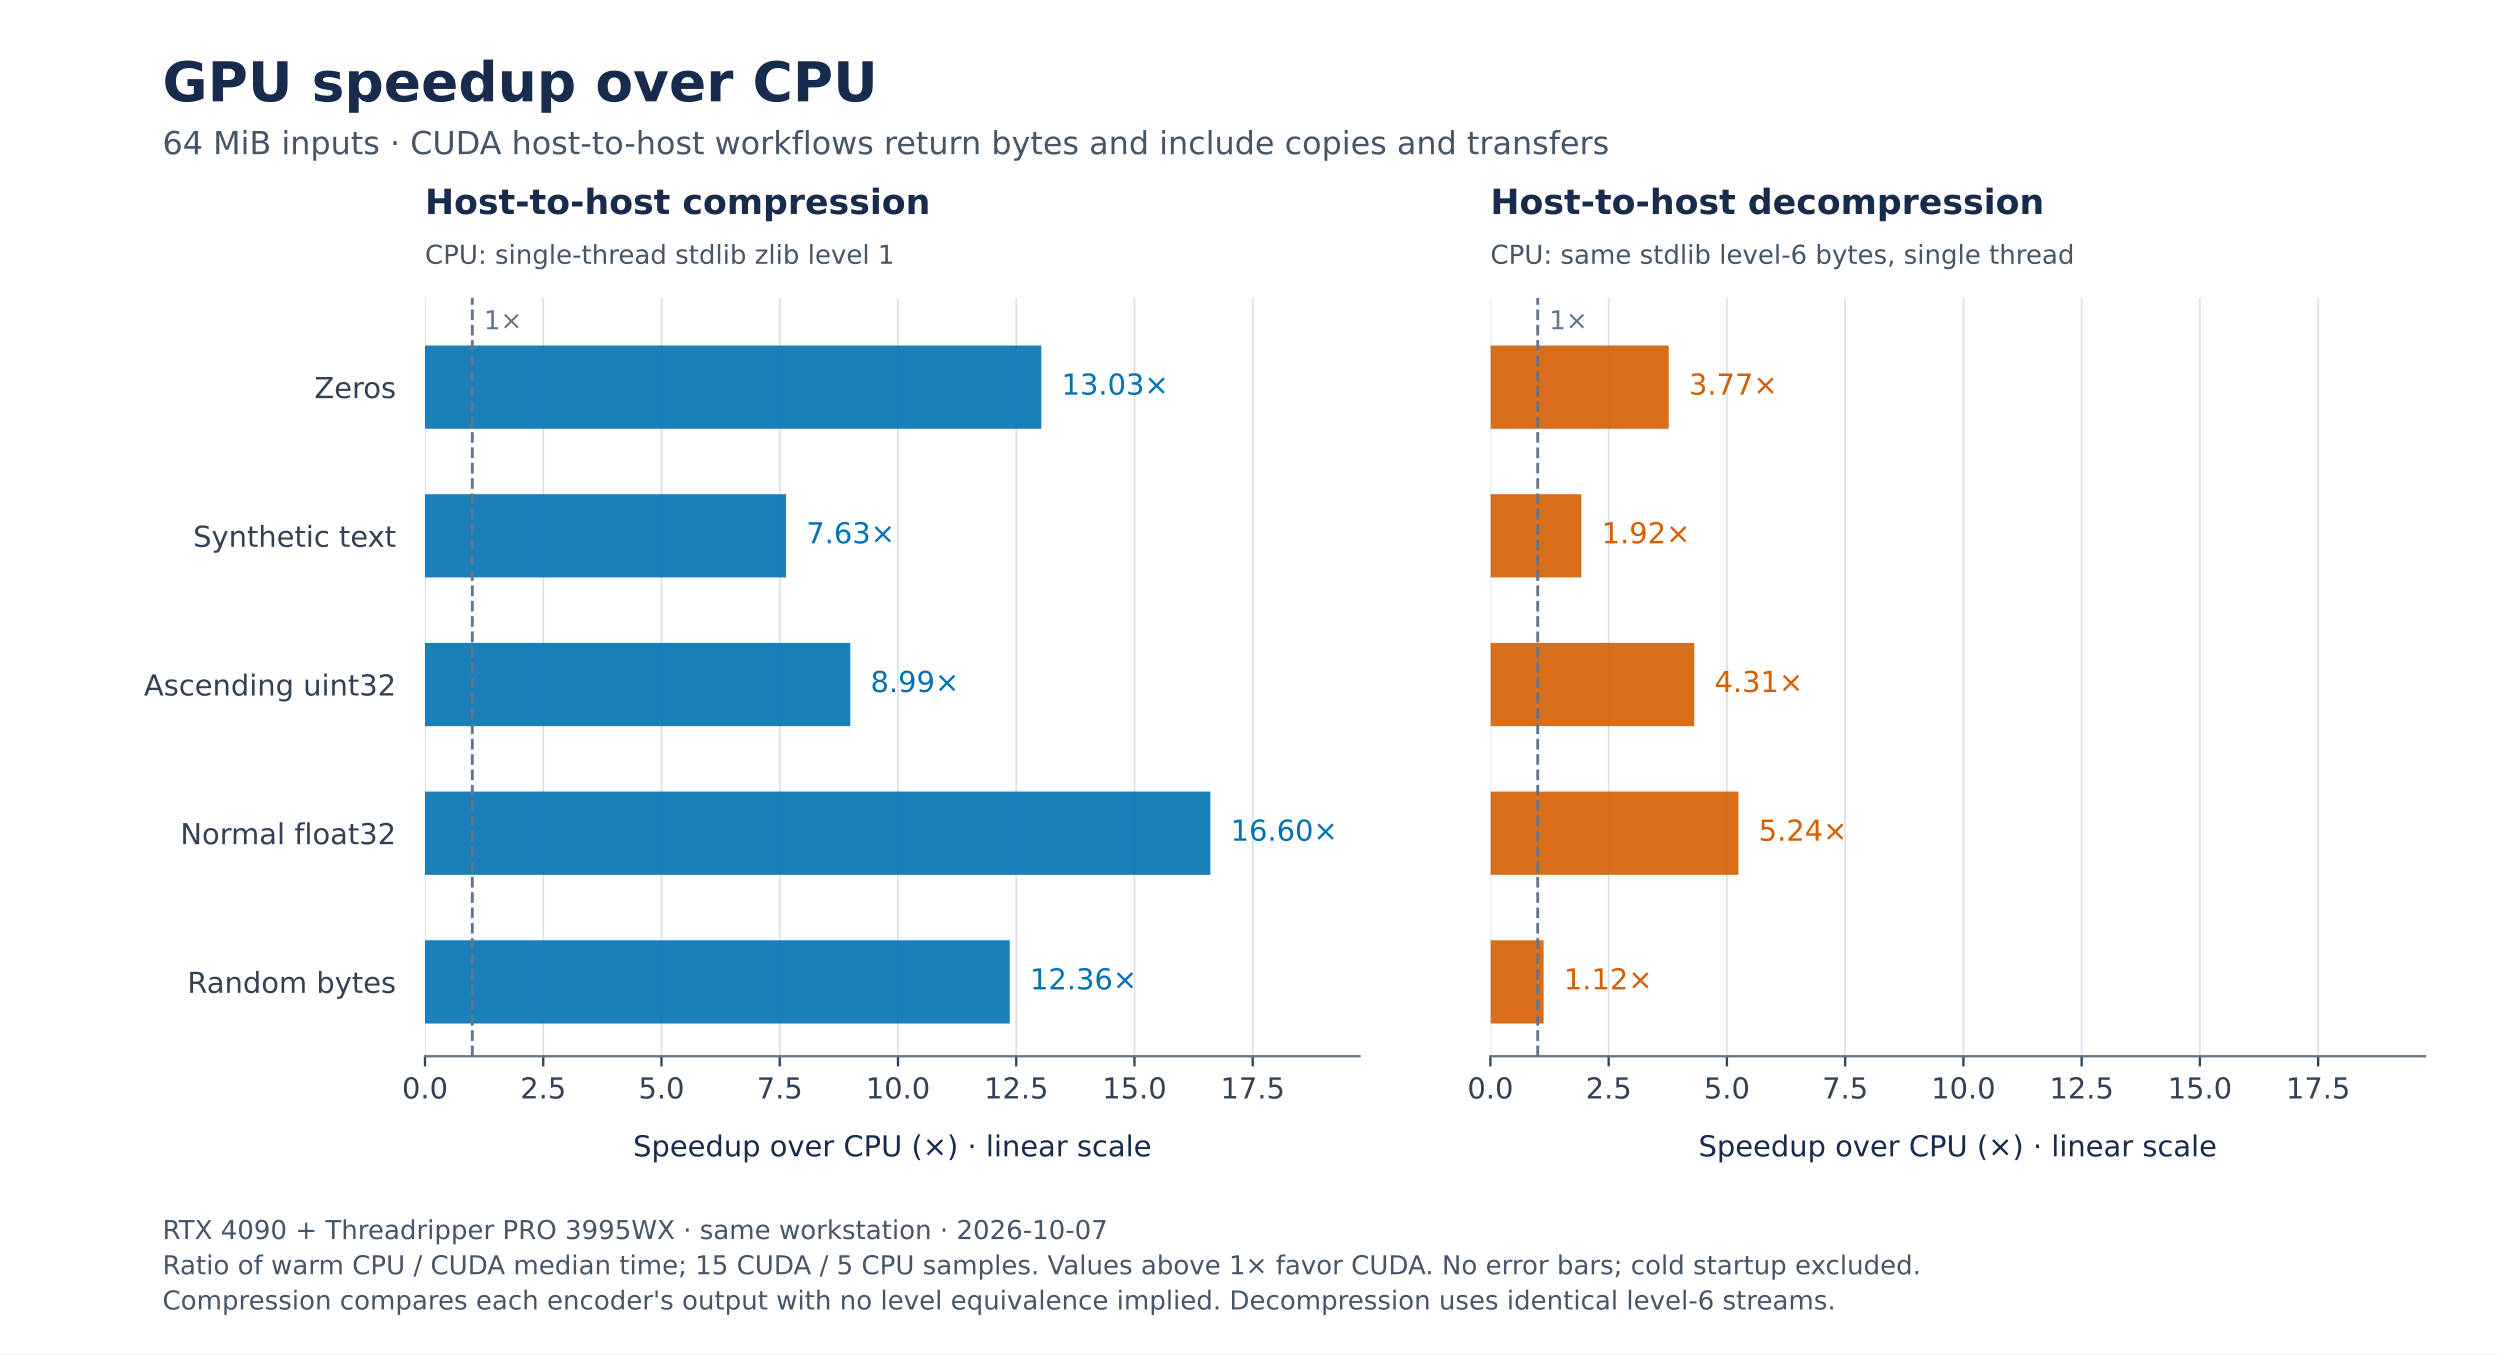
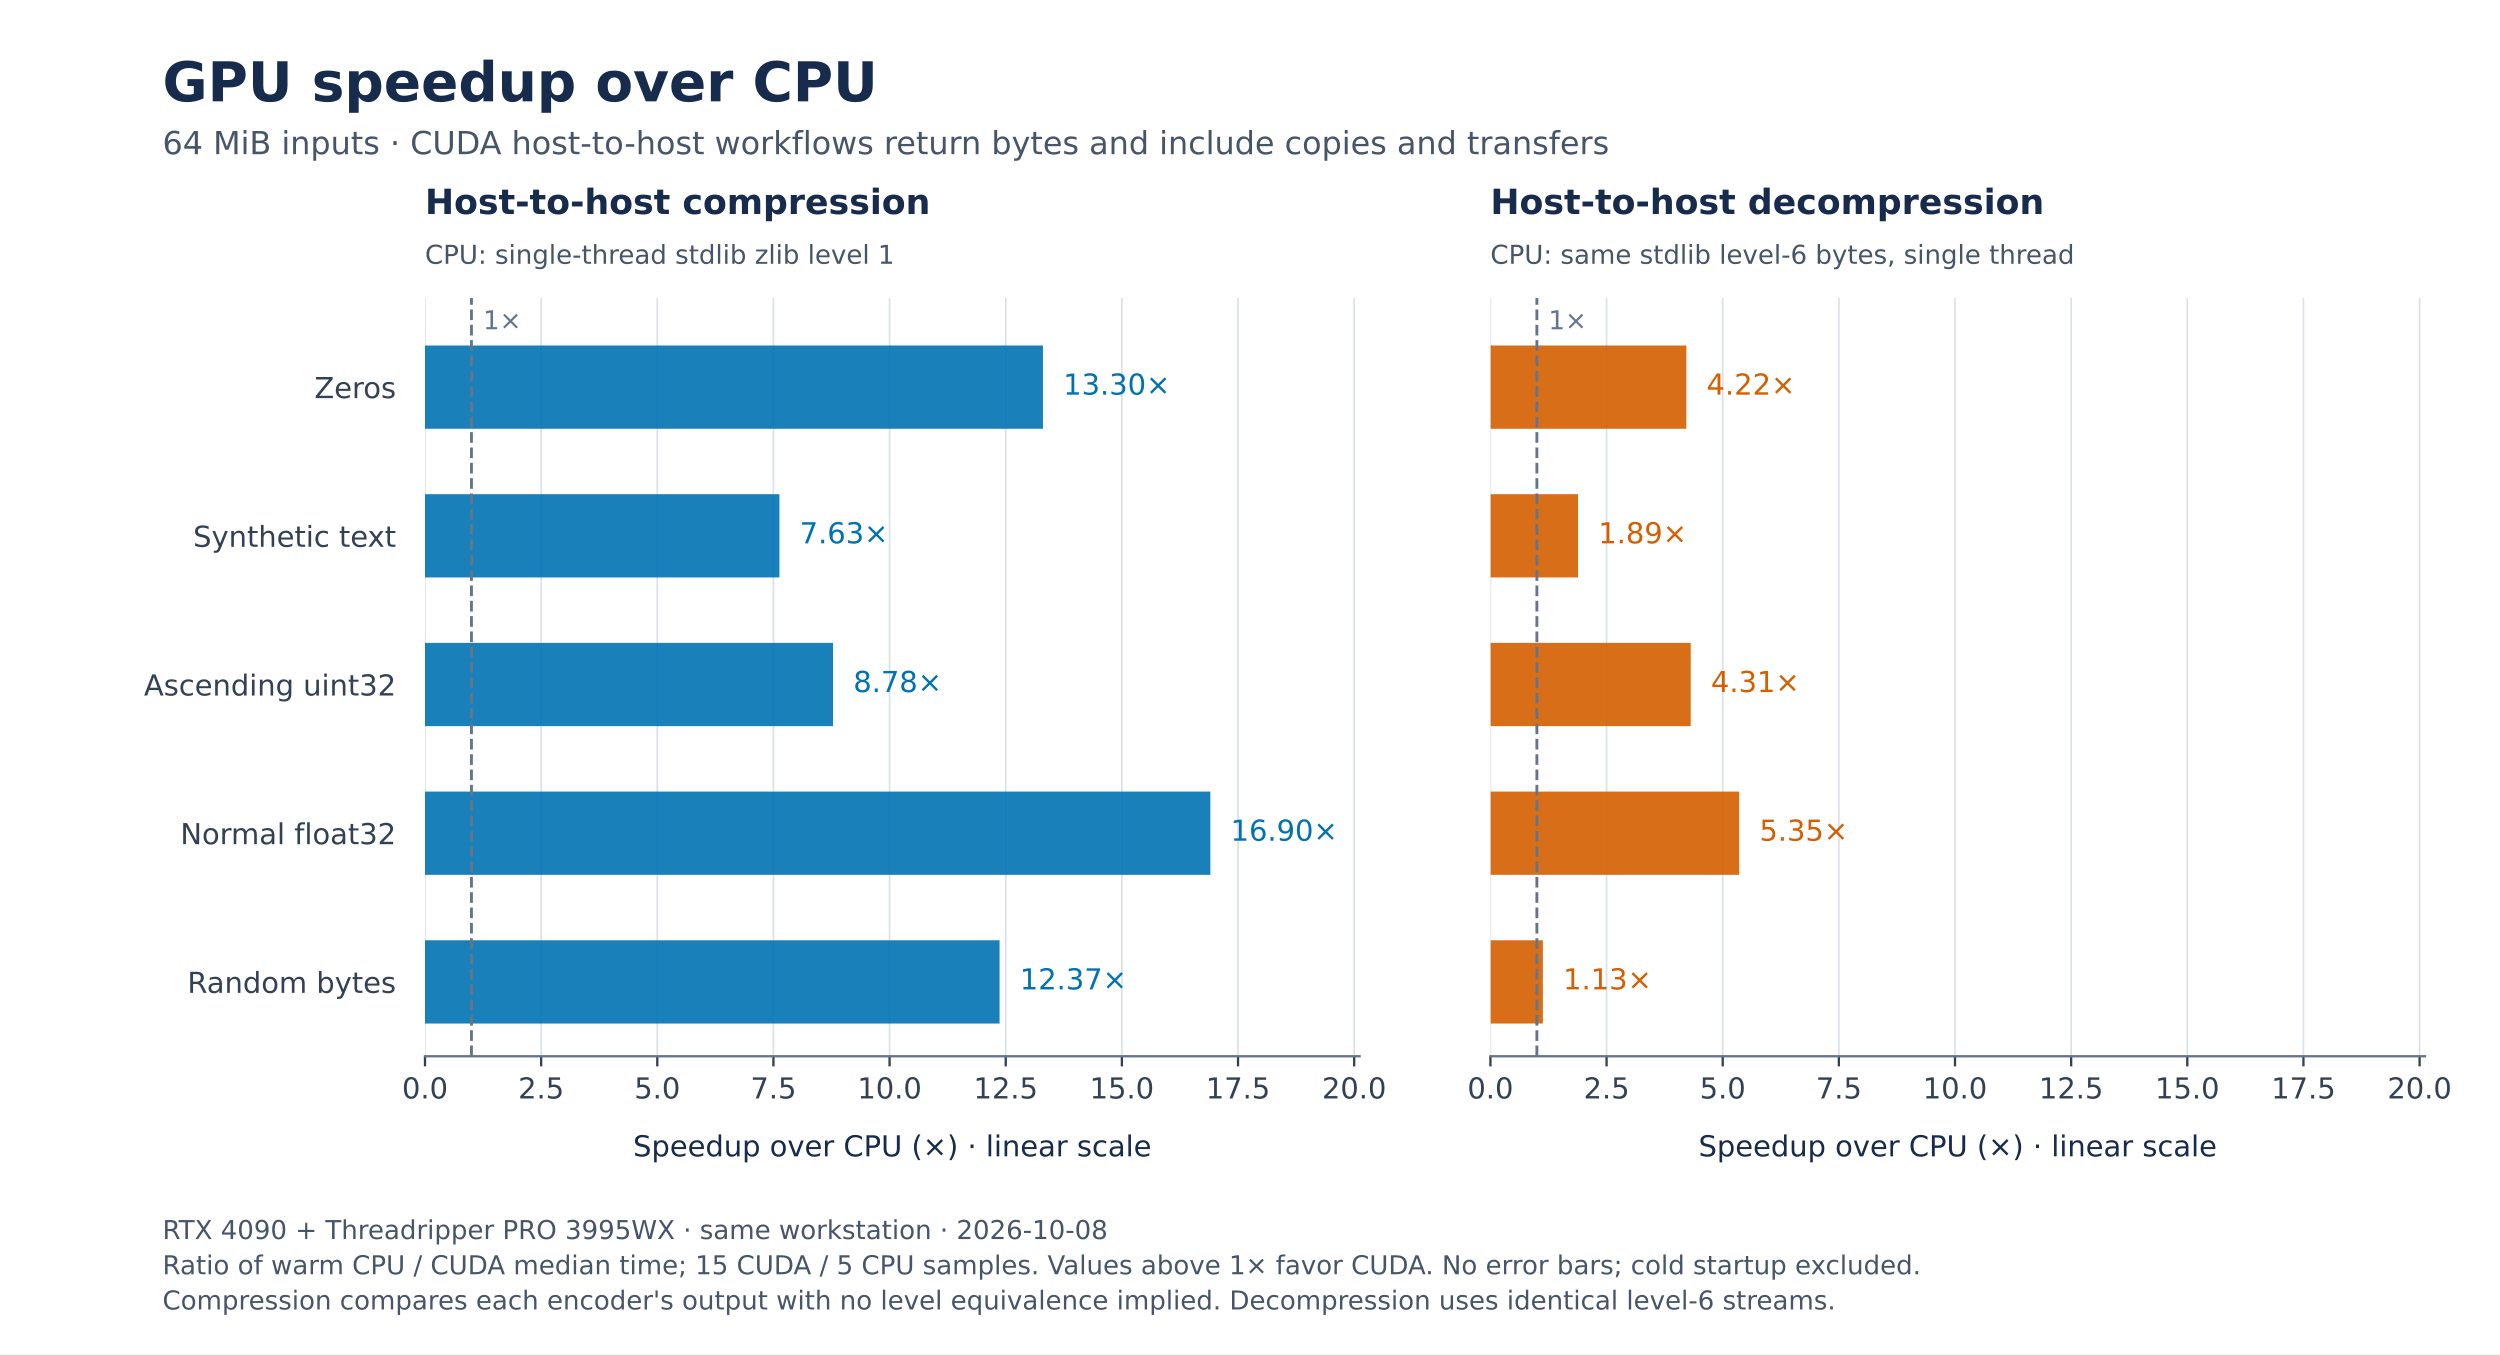
<svg xmlns="http://www.w3.org/2000/svg" xmlns:xlink="http://www.w3.org/1999/xlink" width="864pt" height="468pt" viewBox="0 0 864 468" version="1.1">
  <defs>
    <style type="text/css">*{stroke-linejoin: round; stroke-linecap: butt}</style>
  </defs>
  <g id="figure_1">
    <g id="patch_1">
      <path d="M 0 468 L 864 468 L 864 0 L 0 0 z " style="fill: #ffffff" />
    </g>
    <g id="axes_1">
      <g id="patch_2">
        <path d="M 146.88 365.04 L 469.871 365.04 L 469.871 102.96 L 146.88 102.96 z " style="fill: #ffffff" />
      </g>
      <g id="matplotlib.axis_1">
        <g id="xtick_1">
          <g id="line2d_1">
            <path d="M 146.88 365.04 L 146.88 102.96 " clip-path="url(#p2e2765085f)" style="fill: none; stroke: #cbd5e1; stroke-opacity: 0.7; stroke-width: 0.6; stroke-linecap: square" />
          </g>
          <g id="line2d_2">
            <defs>
              <path id="mdb11cd550d" d="M 0 0 L 0 3.5 " style="stroke: #334155; stroke-width: 0.8" />
            </defs>
            <g>
              <use xlink:href="#mdb11cd550d" x="146.88" y="365.04" style="fill: #334155; stroke: #334155; stroke-width: 0.8" />
            </g>
          </g>
          <g id="text_1">
            <text style="font-size: 10px; font-family: 'DejaVu Sans'; text-anchor: middle; fill: #334155" x="146.88" y="379.638" transform="rotate(-0 146.88 379.6377)">0.0</text>
          </g>
        </g>
        <g id="xtick_2">
          <g id="line2d_3">
-             <path d="M 187.745 365.04 L 187.745 102.96 " clip-path="url(#p2e2765085f)" style="fill: none; stroke: #cbd5e1; stroke-opacity: 0.7; stroke-width: 0.6; stroke-linecap: square" />
+             <path d="M 187.02 365.04 L 187.02 102.96 " clip-path="url(#p2e2765085f)" style="fill: none; stroke: #cbd5e1; stroke-opacity: 0.7; stroke-width: 0.6; stroke-linecap: square" />
          </g>
          <g id="line2d_4">
            <g>
-               <use xlink:href="#mdb11cd550d" x="187.745" y="365.04" style="fill: #334155; stroke: #334155; stroke-width: 0.8" />
+               <use xlink:href="#mdb11cd550d" x="187.02" y="365.04" style="fill: #334155; stroke: #334155; stroke-width: 0.8" />
            </g>
          </g>
          <g id="text_2">
-             <text style="font-size: 10px; font-family: 'DejaVu Sans'; text-anchor: middle; fill: #334155" x="187.745" y="379.638" transform="rotate(-0 187.7455 379.6377)">2.5</text>
+             <text style="font-size: 10px; font-family: 'DejaVu Sans'; text-anchor: middle; fill: #334155" x="187.02" y="379.638" transform="rotate(-0 187.02 379.6377)">2.5</text>
          </g>
        </g>
        <g id="xtick_3">
          <g id="line2d_5">
-             <path d="M 228.611 365.04 L 228.611 102.96 " clip-path="url(#p2e2765085f)" style="fill: none; stroke: #cbd5e1; stroke-opacity: 0.7; stroke-width: 0.6; stroke-linecap: square" />
+             <path d="M 227.16 365.04 L 227.16 102.96 " clip-path="url(#p2e2765085f)" style="fill: none; stroke: #cbd5e1; stroke-opacity: 0.7; stroke-width: 0.6; stroke-linecap: square" />
          </g>
          <g id="line2d_6">
            <g>
-               <use xlink:href="#mdb11cd550d" x="228.611" y="365.04" style="fill: #334155; stroke: #334155; stroke-width: 0.8" />
+               <use xlink:href="#mdb11cd550d" x="227.16" y="365.04" style="fill: #334155; stroke: #334155; stroke-width: 0.8" />
            </g>
          </g>
          <g id="text_3">
-             <text style="font-size: 10px; font-family: 'DejaVu Sans'; text-anchor: middle; fill: #334155" x="228.611" y="379.638" transform="rotate(-0 228.6109 379.6377)">5.0</text>
+             <text style="font-size: 10px; font-family: 'DejaVu Sans'; text-anchor: middle; fill: #334155" x="227.16" y="379.638" transform="rotate(-0 227.16 379.6377)">5.0</text>
          </g>
        </g>
        <g id="xtick_4">
          <g id="line2d_7">
-             <path d="M 269.476 365.04 L 269.476 102.96 " clip-path="url(#p2e2765085f)" style="fill: none; stroke: #cbd5e1; stroke-opacity: 0.7; stroke-width: 0.6; stroke-linecap: square" />
+             <path d="M 267.3 365.04 L 267.3 102.96 " clip-path="url(#p2e2765085f)" style="fill: none; stroke: #cbd5e1; stroke-opacity: 0.7; stroke-width: 0.6; stroke-linecap: square" />
          </g>
          <g id="line2d_8">
            <g>
-               <use xlink:href="#mdb11cd550d" x="269.476" y="365.04" style="fill: #334155; stroke: #334155; stroke-width: 0.8" />
+               <use xlink:href="#mdb11cd550d" x="267.3" y="365.04" style="fill: #334155; stroke: #334155; stroke-width: 0.8" />
            </g>
          </g>
          <g id="text_4">
-             <text style="font-size: 10px; font-family: 'DejaVu Sans'; text-anchor: middle; fill: #334155" x="269.476" y="379.638" transform="rotate(-0 269.4764 379.6377)">7.5</text>
+             <text style="font-size: 10px; font-family: 'DejaVu Sans'; text-anchor: middle; fill: #334155" x="267.3" y="379.638" transform="rotate(-0 267.3001 379.6377)">7.5</text>
          </g>
        </g>
        <g id="xtick_5">
          <g id="line2d_9">
-             <path d="M 310.342 365.04 L 310.342 102.96 " clip-path="url(#p2e2765085f)" style="fill: none; stroke: #cbd5e1; stroke-opacity: 0.7; stroke-width: 0.6; stroke-linecap: square" />
+             <path d="M 307.44 365.04 L 307.44 102.96 " clip-path="url(#p2e2765085f)" style="fill: none; stroke: #cbd5e1; stroke-opacity: 0.7; stroke-width: 0.6; stroke-linecap: square" />
          </g>
          <g id="line2d_10">
            <g>
-               <use xlink:href="#mdb11cd550d" x="310.342" y="365.04" style="fill: #334155; stroke: #334155; stroke-width: 0.8" />
+               <use xlink:href="#mdb11cd550d" x="307.44" y="365.04" style="fill: #334155; stroke: #334155; stroke-width: 0.8" />
            </g>
          </g>
          <g id="text_5">
-             <text style="font-size: 10px; font-family: 'DejaVu Sans'; text-anchor: middle; fill: #334155" x="310.342" y="379.638" transform="rotate(-0 310.3419 379.6377)">10.0</text>
+             <text style="font-size: 10px; font-family: 'DejaVu Sans'; text-anchor: middle; fill: #334155" x="307.44" y="379.638" transform="rotate(-0 307.4401 379.6377)">10.0</text>
          </g>
        </g>
        <g id="xtick_6">
          <g id="line2d_11">
-             <path d="M 351.207 365.04 L 351.207 102.96 " clip-path="url(#p2e2765085f)" style="fill: none; stroke: #cbd5e1; stroke-opacity: 0.7; stroke-width: 0.6; stroke-linecap: square" />
+             <path d="M 347.58 365.04 L 347.58 102.96 " clip-path="url(#p2e2765085f)" style="fill: none; stroke: #cbd5e1; stroke-opacity: 0.7; stroke-width: 0.6; stroke-linecap: square" />
          </g>
          <g id="line2d_12">
            <g>
-               <use xlink:href="#mdb11cd550d" x="351.207" y="365.04" style="fill: #334155; stroke: #334155; stroke-width: 0.8" />
+               <use xlink:href="#mdb11cd550d" x="347.58" y="365.04" style="fill: #334155; stroke: #334155; stroke-width: 0.8" />
            </g>
          </g>
          <g id="text_6">
-             <text style="font-size: 10px; font-family: 'DejaVu Sans'; text-anchor: middle; fill: #334155" x="351.207" y="379.638" transform="rotate(-0 351.2073 379.6377)">12.5</text>
+             <text style="font-size: 10px; font-family: 'DejaVu Sans'; text-anchor: middle; fill: #334155" x="347.58" y="379.638" transform="rotate(-0 347.5801 379.6377)">12.5</text>
          </g>
        </g>
        <g id="xtick_7">
          <g id="line2d_13">
-             <path d="M 392.073 365.04 L 392.073 102.96 " clip-path="url(#p2e2765085f)" style="fill: none; stroke: #cbd5e1; stroke-opacity: 0.7; stroke-width: 0.6; stroke-linecap: square" />
+             <path d="M 387.72 365.04 L 387.72 102.96 " clip-path="url(#p2e2765085f)" style="fill: none; stroke: #cbd5e1; stroke-opacity: 0.7; stroke-width: 0.6; stroke-linecap: square" />
          </g>
          <g id="line2d_14">
            <g>
-               <use xlink:href="#mdb11cd550d" x="392.073" y="365.04" style="fill: #334155; stroke: #334155; stroke-width: 0.8" />
+               <use xlink:href="#mdb11cd550d" x="387.72" y="365.04" style="fill: #334155; stroke: #334155; stroke-width: 0.8" />
            </g>
          </g>
          <g id="text_7">
-             <text style="font-size: 10px; font-family: 'DejaVu Sans'; text-anchor: middle; fill: #334155" x="392.073" y="379.638" transform="rotate(-0 392.0728 379.6377)">15.0</text>
+             <text style="font-size: 10px; font-family: 'DejaVu Sans'; text-anchor: middle; fill: #334155" x="387.72" y="379.638" transform="rotate(-0 387.7201 379.6377)">15.0</text>
          </g>
        </g>
        <g id="xtick_8">
          <g id="line2d_15">
-             <path d="M 432.938 365.04 L 432.938 102.96 " clip-path="url(#p2e2765085f)" style="fill: none; stroke: #cbd5e1; stroke-opacity: 0.7; stroke-width: 0.6; stroke-linecap: square" />
+             <path d="M 427.86 365.04 L 427.86 102.96 " clip-path="url(#p2e2765085f)" style="fill: none; stroke: #cbd5e1; stroke-opacity: 0.7; stroke-width: 0.6; stroke-linecap: square" />
          </g>
          <g id="line2d_16">
            <g>
-               <use xlink:href="#mdb11cd550d" x="432.938" y="365.04" style="fill: #334155; stroke: #334155; stroke-width: 0.8" />
+               <use xlink:href="#mdb11cd550d" x="427.86" y="365.04" style="fill: #334155; stroke: #334155; stroke-width: 0.8" />
            </g>
          </g>
          <g id="text_8">
-             <text style="font-size: 10px; font-family: 'DejaVu Sans'; text-anchor: middle; fill: #334155" x="432.938" y="379.638" transform="rotate(-0 432.9382 379.6377)">17.5</text>
-           </g>
-         </g>
-         <g id="text_9">
+             <text style="font-size: 10px; font-family: 'DejaVu Sans'; text-anchor: middle; fill: #334155" x="427.86" y="379.638" transform="rotate(-0 427.8601 379.6377)">17.5</text>
+           </g>
+         </g>
+         <g id="xtick_9">
+           <g id="line2d_17">
+             <path d="M 468 365.04 L 468 102.96 " clip-path="url(#p2e2765085f)" style="fill: none; stroke: #cbd5e1; stroke-opacity: 0.7; stroke-width: 0.6; stroke-linecap: square" />
+           </g>
+           <g id="line2d_18">
+             <g>
+               <use xlink:href="#mdb11cd550d" x="468" y="365.04" style="fill: #334155; stroke: #334155; stroke-width: 0.8" />
+             </g>
+           </g>
+           <g id="text_9">
+             <text style="font-size: 10px; font-family: 'DejaVu Sans'; text-anchor: middle; fill: #334155" x="468" y="379.638" transform="rotate(-0 468.0001 379.6377)">20.0</text>
+           </g>
+         </g>
+         <g id="text_10">
          <text style="font-size: 10px; font-family: 'DejaVu Sans'; text-anchor: middle; fill: #172b4d" x="308.375" y="399.638" transform="rotate(-0 308.3753 399.6384)">Speedup over CPU (×) · linear scale</text>
        </g>
      </g>
      <g id="matplotlib.axis_2">
        <g id="ytick_1">
-           <g id="line2d_17" />
-           <g id="text_10">
+           <g id="line2d_19" />
+           <g id="text_11">
            <text style="font-size: 10px; font-family: 'DejaVu Sans'; text-anchor: end; fill: #334155" x="136.88" y="137.592" transform="rotate(-0 136.88 137.5918)">Zeros</text>
          </g>
        </g>
        <g id="ytick_2">
-           <g id="line2d_18" />
-           <g id="text_11">
+           <g id="line2d_20" />
+           <g id="text_12">
            <text style="font-size: 10px; font-family: 'DejaVu Sans'; text-anchor: end; fill: #334155" x="136.88" y="188.98" transform="rotate(-0 136.88 188.9804)">Synthetic text</text>
          </g>
        </g>
        <g id="ytick_3">
-           <g id="line2d_19" />
-           <g id="text_12">
+           <g id="line2d_21" />
+           <g id="text_13">
            <text style="font-size: 10px; font-family: 'DejaVu Sans'; text-anchor: end; fill: #334155" x="136.88" y="240.369" transform="rotate(-0 136.88 240.3686)">Ascending uint32</text>
          </g>
        </g>
        <g id="ytick_4">
-           <g id="line2d_20" />
-           <g id="text_13">
+           <g id="line2d_22" />
+           <g id="text_14">
            <text style="font-size: 10px; font-family: 'DejaVu Sans'; text-anchor: end; fill: #334155" x="136.88" y="291.757" transform="rotate(-0 136.88 291.7569)">Normal float32</text>
          </g>
        </g>
        <g id="ytick_5">
-           <g id="line2d_21" />
-           <g id="text_14">
+           <g id="line2d_23" />
+           <g id="text_15">
            <text style="font-size: 10px; font-family: 'DejaVu Sans'; text-anchor: end; fill: #334155" x="136.88" y="343.145" transform="rotate(-0 136.88 343.1451)">Random bytes</text>
          </g>
        </g>
      </g>
      <g id="patch_3">
        <path d="M 146.88 365.04 L 469.871 365.04 " style="fill: none; stroke: #64748b; stroke-width: 0.8; stroke-linejoin: miter; stroke-linecap: square" />
      </g>
-       <g id="text_15">
+       <g id="text_16">
        <text style="font-size: 9px; font-family: 'DejaVu Sans'; text-anchor: start; fill: #475569" x="146.88" y="91.166" transform="rotate(-0 146.88 91.1664)">CPU: single-thread stdlib zlib level 1</text>
      </g>
      <g id="patch_4">
-         <path d="M 146.88 119.404 L 359.878 119.404 L 359.878 148.182 L 146.88 148.182 z " clip-path="url(#p2e2765085f)" style="fill: #0072b2; opacity: 0.9" />
+         <path d="M 146.88 119.404 L 360.444 119.404 L 360.444 148.182 L 146.88 148.182 z " clip-path="url(#p2e2765085f)" style="fill: #0072b2; opacity: 0.9" />
      </g>
      <g id="patch_5">
-         <path d="M 146.88 170.792 L 271.64 170.792 L 271.64 199.57 L 146.88 199.57 z " clip-path="url(#p2e2765085f)" style="fill: #0072b2; opacity: 0.9" />
+         <path d="M 146.88 170.792 L 269.368 170.792 L 269.368 199.57 L 146.88 199.57 z " clip-path="url(#p2e2765085f)" style="fill: #0072b2; opacity: 0.9" />
      </g>
      <g id="patch_6">
-         <path d="M 146.88 222.181 L 293.86 222.181 L 293.86 250.958 L 146.88 250.958 z " clip-path="url(#p2e2765085f)" style="fill: #0072b2; opacity: 0.9" />
+         <path d="M 146.88 222.181 L 287.904 222.181 L 287.904 250.958 L 146.88 250.958 z " clip-path="url(#p2e2765085f)" style="fill: #0072b2; opacity: 0.9" />
      </g>
      <g id="patch_7">
        <path d="M 146.88 273.569 L 418.301 273.569 L 418.301 302.346 L 146.88 302.346 z " clip-path="url(#p2e2765085f)" style="fill: #0072b2; opacity: 0.9" />
      </g>
      <g id="patch_8">
-         <path d="M 146.88 324.957 L 348.969 324.957 L 348.969 353.735 L 146.88 353.735 z " clip-path="url(#p2e2765085f)" style="fill: #0072b2; opacity: 0.9" />
-       </g>
-       <g id="text_16">
-         <text style="font-size: 9px; font-family: 'DejaVu Sans'; text-anchor: start; fill: #64748b" x="167.226" y="113.798" transform="rotate(-0 167.2262 113.7979)">1×</text>
+         <path d="M 146.88 324.957 L 345.449 324.957 L 345.449 353.735 L 146.88 353.735 z " clip-path="url(#p2e2765085f)" style="fill: #0072b2; opacity: 0.9" />
      </g>
      <g id="text_17">
-         <text style="font-size: 10px; font-family: 'DejaVu Sans'; text-anchor: start; fill: #0072b2" x="366.878" y="136.391" transform="rotate(-0 366.8779 136.3906)">13.03×</text>
+         <text style="font-size: 9px; font-family: 'DejaVu Sans'; text-anchor: start; fill: #64748b" x="166.936" y="113.798" transform="rotate(-0 166.936 113.7979)">1×</text>
      </g>
      <g id="text_18">
-         <text style="font-size: 10px; font-family: 'DejaVu Sans'; text-anchor: start; fill: #0072b2" x="278.64" y="187.779" transform="rotate(-0 278.6397 187.7788)">7.63×</text>
+         <text style="font-size: 10px; font-family: 'DejaVu Sans'; text-anchor: start; fill: #0072b2" x="367.444" y="136.391" transform="rotate(-0 367.4438 136.3906)">13.30×</text>
      </g>
      <g id="text_19">
-         <text style="font-size: 10px; font-family: 'DejaVu Sans'; text-anchor: start; fill: #0072b2" x="300.86" y="239.167" transform="rotate(-0 300.8598 239.1671)">8.99×</text>
+         <text style="font-size: 10px; font-family: 'DejaVu Sans'; text-anchor: start; fill: #0072b2" x="276.368" y="187.779" transform="rotate(-0 276.368 187.7788)">7.63×</text>
      </g>
      <g id="text_20">
-         <text style="font-size: 10px; font-family: 'DejaVu Sans'; text-anchor: start; fill: #0072b2" x="425.301" y="290.555" transform="rotate(-0 425.3007 290.5553)">16.60×</text>
+         <text style="font-size: 10px; font-family: 'DejaVu Sans'; text-anchor: start; fill: #0072b2" x="294.904" y="239.167" transform="rotate(-0 294.9039 239.1671)">8.78×</text>
      </g>
      <g id="text_21">
-         <text style="font-size: 10px; font-family: 'DejaVu Sans'; text-anchor: start; fill: #0072b2" x="355.969" y="341.944" transform="rotate(-0 355.9691 341.9435)">12.36×</text>
+         <text style="font-size: 10px; font-family: 'DejaVu Sans'; text-anchor: start; fill: #0072b2" x="425.301" y="290.555" transform="rotate(-0 425.3007 290.5553)">16.90×</text>
      </g>
      <g id="text_22">
+         <text style="font-size: 10px; font-family: 'DejaVu Sans'; text-anchor: start; fill: #0072b2" x="352.449" y="341.944" transform="rotate(-0 352.4494 341.9435)">12.37×</text>
+       </g>
+       <g id="text_23">
        <text style="font-weight: 700; font-size: 12px; font-family: 'DejaVu Sans'; text-anchor: start; fill: #172b4d" x="146.88" y="73.96" transform="rotate(-0 146.88 73.96)">Host-to-host compression</text>
      </g>
-       <g id="line2d_22">
-         <path d="M 163.226 365.04 L 163.226 102.96 " clip-path="url(#p2e2765085f)" style="fill: none; stroke-dasharray: 3.7,1.6; stroke-dashoffset: 0; stroke: #64748b" />
+       <g id="line2d_24">
+         <path d="M 162.936 365.04 L 162.936 102.96 " clip-path="url(#p2e2765085f)" style="fill: none; stroke-dasharray: 3.7,1.6; stroke-dashoffset: 0; stroke: #64748b" />
      </g>
    </g>
    <g id="axes_2">
      <g id="patch_9">
        <path d="M 515.089 365.04 L 838.08 365.04 L 838.08 102.96 L 515.089 102.96 z " style="fill: #ffffff" />
      </g>
      <g id="matplotlib.axis_3">
-         <g id="xtick_9">
-           <g id="line2d_23">
-             <path d="M 515.089 365.04 L 515.089 102.96 " clip-path="url(#p1212533835)" style="fill: none; stroke: #cbd5e1; stroke-opacity: 0.7; stroke-width: 0.6; stroke-linecap: square" />
-           </g>
-           <g id="line2d_24">
-             <g>
-               <use xlink:href="#mdb11cd550d" x="515.089" y="365.04" style="fill: #334155; stroke: #334155; stroke-width: 0.8" />
-             </g>
-           </g>
-           <g id="text_23">
-             <text style="font-size: 10px; font-family: 'DejaVu Sans'; text-anchor: middle; fill: #334155" x="515.089" y="379.638" transform="rotate(-0 515.0893 379.6377)">0.0</text>
-           </g>
-         </g>
        <g id="xtick_10">
          <g id="line2d_25">
-             <path d="M 555.955 365.04 L 555.955 102.96 " clip-path="url(#p1212533835)" style="fill: none; stroke: #cbd5e1; stroke-opacity: 0.7; stroke-width: 0.6; stroke-linecap: square" />
+             <path d="M 515.089 365.04 L 515.089 102.96 " clip-path="url(#p1212533835)" style="fill: none; stroke: #cbd5e1; stroke-opacity: 0.7; stroke-width: 0.6; stroke-linecap: square" />
          </g>
          <g id="line2d_26">
            <g>
-               <use xlink:href="#mdb11cd550d" x="555.955" y="365.04" style="fill: #334155; stroke: #334155; stroke-width: 0.8" />
+               <use xlink:href="#mdb11cd550d" x="515.089" y="365.04" style="fill: #334155; stroke: #334155; stroke-width: 0.8" />
            </g>
          </g>
          <g id="text_24">
-             <text style="font-size: 10px; font-family: 'DejaVu Sans'; text-anchor: middle; fill: #334155" x="555.955" y="379.638" transform="rotate(-0 555.9548 379.6377)">2.5</text>
+             <text style="font-size: 10px; font-family: 'DejaVu Sans'; text-anchor: middle; fill: #334155" x="515.089" y="379.638" transform="rotate(-0 515.0893 379.6377)">0.0</text>
          </g>
        </g>
        <g id="xtick_11">
          <g id="line2d_27">
-             <path d="M 596.82 365.04 L 596.82 102.96 " clip-path="url(#p1212533835)" style="fill: none; stroke: #cbd5e1; stroke-opacity: 0.7; stroke-width: 0.6; stroke-linecap: square" />
+             <path d="M 555.229 365.04 L 555.229 102.96 " clip-path="url(#p1212533835)" style="fill: none; stroke: #cbd5e1; stroke-opacity: 0.7; stroke-width: 0.6; stroke-linecap: square" />
          </g>
          <g id="line2d_28">
            <g>
-               <use xlink:href="#mdb11cd550d" x="596.82" y="365.04" style="fill: #334155; stroke: #334155; stroke-width: 0.8" />
+               <use xlink:href="#mdb11cd550d" x="555.229" y="365.04" style="fill: #334155; stroke: #334155; stroke-width: 0.8" />
            </g>
          </g>
          <g id="text_25">
-             <text style="font-size: 10px; font-family: 'DejaVu Sans'; text-anchor: middle; fill: #334155" x="596.82" y="379.638" transform="rotate(-0 596.8203 379.6377)">5.0</text>
+             <text style="font-size: 10px; font-family: 'DejaVu Sans'; text-anchor: middle; fill: #334155" x="555.229" y="379.638" transform="rotate(-0 555.2294 379.6377)">2.5</text>
          </g>
        </g>
        <g id="xtick_12">
          <g id="line2d_29">
-             <path d="M 637.686 365.04 L 637.686 102.96 " clip-path="url(#p1212533835)" style="fill: none; stroke: #cbd5e1; stroke-opacity: 0.7; stroke-width: 0.6; stroke-linecap: square" />
+             <path d="M 595.369 365.04 L 595.369 102.96 " clip-path="url(#p1212533835)" style="fill: none; stroke: #cbd5e1; stroke-opacity: 0.7; stroke-width: 0.6; stroke-linecap: square" />
          </g>
          <g id="line2d_30">
            <g>
-               <use xlink:href="#mdb11cd550d" x="637.686" y="365.04" style="fill: #334155; stroke: #334155; stroke-width: 0.8" />
+               <use xlink:href="#mdb11cd550d" x="595.369" y="365.04" style="fill: #334155; stroke: #334155; stroke-width: 0.8" />
            </g>
          </g>
          <g id="text_26">
-             <text style="font-size: 10px; font-family: 'DejaVu Sans'; text-anchor: middle; fill: #334155" x="637.686" y="379.638" transform="rotate(-0 637.6857 379.6377)">7.5</text>
+             <text style="font-size: 10px; font-family: 'DejaVu Sans'; text-anchor: middle; fill: #334155" x="595.369" y="379.638" transform="rotate(-0 595.3694 379.6377)">5.0</text>
          </g>
        </g>
        <g id="xtick_13">
          <g id="line2d_31">
-             <path d="M 678.551 365.04 L 678.551 102.96 " clip-path="url(#p1212533835)" style="fill: none; stroke: #cbd5e1; stroke-opacity: 0.7; stroke-width: 0.6; stroke-linecap: square" />
+             <path d="M 635.509 365.04 L 635.509 102.96 " clip-path="url(#p1212533835)" style="fill: none; stroke: #cbd5e1; stroke-opacity: 0.7; stroke-width: 0.6; stroke-linecap: square" />
          </g>
          <g id="line2d_32">
            <g>
-               <use xlink:href="#mdb11cd550d" x="678.551" y="365.04" style="fill: #334155; stroke: #334155; stroke-width: 0.8" />
+               <use xlink:href="#mdb11cd550d" x="635.509" y="365.04" style="fill: #334155; stroke: #334155; stroke-width: 0.8" />
            </g>
          </g>
          <g id="text_27">
-             <text style="font-size: 10px; font-family: 'DejaVu Sans'; text-anchor: middle; fill: #334155" x="678.551" y="379.638" transform="rotate(-0 678.5512 379.6377)">10.0</text>
+             <text style="font-size: 10px; font-family: 'DejaVu Sans'; text-anchor: middle; fill: #334155" x="635.509" y="379.638" transform="rotate(-0 635.5094 379.6377)">7.5</text>
          </g>
        </g>
        <g id="xtick_14">
          <g id="line2d_33">
-             <path d="M 719.417 365.04 L 719.417 102.96 " clip-path="url(#p1212533835)" style="fill: none; stroke: #cbd5e1; stroke-opacity: 0.7; stroke-width: 0.6; stroke-linecap: square" />
+             <path d="M 675.649 365.04 L 675.649 102.96 " clip-path="url(#p1212533835)" style="fill: none; stroke: #cbd5e1; stroke-opacity: 0.7; stroke-width: 0.6; stroke-linecap: square" />
          </g>
          <g id="line2d_34">
            <g>
-               <use xlink:href="#mdb11cd550d" x="719.417" y="365.04" style="fill: #334155; stroke: #334155; stroke-width: 0.8" />
+               <use xlink:href="#mdb11cd550d" x="675.649" y="365.04" style="fill: #334155; stroke: #334155; stroke-width: 0.8" />
            </g>
          </g>
          <g id="text_28">
-             <text style="font-size: 10px; font-family: 'DejaVu Sans'; text-anchor: middle; fill: #334155" x="719.417" y="379.638" transform="rotate(-0 719.4167 379.6377)">12.5</text>
+             <text style="font-size: 10px; font-family: 'DejaVu Sans'; text-anchor: middle; fill: #334155" x="675.649" y="379.638" transform="rotate(-0 675.6494 379.6377)">10.0</text>
          </g>
        </g>
        <g id="xtick_15">
          <g id="line2d_35">
-             <path d="M 760.282 365.04 L 760.282 102.96 " clip-path="url(#p1212533835)" style="fill: none; stroke: #cbd5e1; stroke-opacity: 0.7; stroke-width: 0.6; stroke-linecap: square" />
+             <path d="M 715.789 365.04 L 715.789 102.96 " clip-path="url(#p1212533835)" style="fill: none; stroke: #cbd5e1; stroke-opacity: 0.7; stroke-width: 0.6; stroke-linecap: square" />
          </g>
          <g id="line2d_36">
            <g>
-               <use xlink:href="#mdb11cd550d" x="760.282" y="365.04" style="fill: #334155; stroke: #334155; stroke-width: 0.8" />
+               <use xlink:href="#mdb11cd550d" x="715.789" y="365.04" style="fill: #334155; stroke: #334155; stroke-width: 0.8" />
            </g>
          </g>
          <g id="text_29">
-             <text style="font-size: 10px; font-family: 'DejaVu Sans'; text-anchor: middle; fill: #334155" x="760.282" y="379.638" transform="rotate(-0 760.2821 379.6377)">15.0</text>
+             <text style="font-size: 10px; font-family: 'DejaVu Sans'; text-anchor: middle; fill: #334155" x="715.789" y="379.638" transform="rotate(-0 715.7894 379.6377)">12.5</text>
          </g>
        </g>
        <g id="xtick_16">
          <g id="line2d_37">
-             <path d="M 801.148 365.04 L 801.148 102.96 " clip-path="url(#p1212533835)" style="fill: none; stroke: #cbd5e1; stroke-opacity: 0.7; stroke-width: 0.6; stroke-linecap: square" />
+             <path d="M 755.929 365.04 L 755.929 102.96 " clip-path="url(#p1212533835)" style="fill: none; stroke: #cbd5e1; stroke-opacity: 0.7; stroke-width: 0.6; stroke-linecap: square" />
          </g>
          <g id="line2d_38">
            <g>
-               <use xlink:href="#mdb11cd550d" x="801.148" y="365.04" style="fill: #334155; stroke: #334155; stroke-width: 0.8" />
+               <use xlink:href="#mdb11cd550d" x="755.929" y="365.04" style="fill: #334155; stroke: #334155; stroke-width: 0.8" />
            </g>
          </g>
          <g id="text_30">
-             <text style="font-size: 10px; font-family: 'DejaVu Sans'; text-anchor: middle; fill: #334155" x="801.148" y="379.638" transform="rotate(-0 801.1476 379.6377)">17.5</text>
-           </g>
-         </g>
-         <g id="text_31">
+             <text style="font-size: 10px; font-family: 'DejaVu Sans'; text-anchor: middle; fill: #334155" x="755.929" y="379.638" transform="rotate(-0 755.9294 379.6377)">15.0</text>
+           </g>
+         </g>
+         <g id="xtick_17">
+           <g id="line2d_39">
+             <path d="M 796.069 365.04 L 796.069 102.96 " clip-path="url(#p1212533835)" style="fill: none; stroke: #cbd5e1; stroke-opacity: 0.7; stroke-width: 0.6; stroke-linecap: square" />
+           </g>
+           <g id="line2d_40">
+             <g>
+               <use xlink:href="#mdb11cd550d" x="796.069" y="365.04" style="fill: #334155; stroke: #334155; stroke-width: 0.8" />
+             </g>
+           </g>
+           <g id="text_31">
+             <text style="font-size: 10px; font-family: 'DejaVu Sans'; text-anchor: middle; fill: #334155" x="796.069" y="379.638" transform="rotate(-0 796.0695 379.6377)">17.5</text>
+           </g>
+         </g>
+         <g id="xtick_18">
+           <g id="line2d_41">
+             <path d="M 836.209 365.04 L 836.209 102.96 " clip-path="url(#p1212533835)" style="fill: none; stroke: #cbd5e1; stroke-opacity: 0.7; stroke-width: 0.6; stroke-linecap: square" />
+           </g>
+           <g id="line2d_42">
+             <g>
+               <use xlink:href="#mdb11cd550d" x="836.209" y="365.04" style="fill: #334155; stroke: #334155; stroke-width: 0.8" />
+             </g>
+           </g>
+           <g id="text_32">
+             <text style="font-size: 10px; font-family: 'DejaVu Sans'; text-anchor: middle; fill: #334155" x="836.209" y="379.638" transform="rotate(-0 836.2095 379.6377)">20.0</text>
+           </g>
+         </g>
+         <g id="text_33">
          <text style="font-size: 10px; font-family: 'DejaVu Sans'; text-anchor: middle; fill: #172b4d" x="676.585" y="399.638" transform="rotate(-0 676.5847 399.6384)">Speedup over CPU (×) · linear scale</text>
        </g>
      </g>
      <g id="matplotlib.axis_4">
        <g id="ytick_6">
-           <g id="line2d_39" />
+           <g id="line2d_43" />
        </g>
        <g id="ytick_7">
-           <g id="line2d_40" />
+           <g id="line2d_44" />
        </g>
        <g id="ytick_8">
-           <g id="line2d_41" />
+           <g id="line2d_45" />
        </g>
        <g id="ytick_9">
-           <g id="line2d_42" />
+           <g id="line2d_46" />
        </g>
        <g id="ytick_10">
-           <g id="line2d_43" />
+           <g id="line2d_47" />
        </g>
      </g>
      <g id="patch_10">
        <path d="M 515.089 365.04 L 838.08 365.04 " style="fill: none; stroke: #64748b; stroke-width: 0.8; stroke-linejoin: miter; stroke-linecap: square" />
      </g>
-       <g id="text_32">
+       <g id="text_34">
        <text style="font-size: 9px; font-family: 'DejaVu Sans'; text-anchor: start; fill: #475569" x="515.089" y="91.166" transform="rotate(-0 515.0893 91.1664)">CPU: same stdlib level-6 bytes, single thread</text>
      </g>
      <g id="patch_11">
-         <path d="M 515.089 119.404 L 576.708 119.404 L 576.708 148.182 L 515.089 148.182 z " clip-path="url(#p1212533835)" style="fill: #d55e00; opacity: 0.9" />
+         <path d="M 515.089 119.404 L 582.801 119.404 L 582.801 148.182 L 515.089 148.182 z " clip-path="url(#p1212533835)" style="fill: #d55e00; opacity: 0.9" />
      </g>
      <g id="patch_12">
-         <path d="M 515.089 170.792 L 546.544 170.792 L 546.544 199.57 L 515.089 199.57 z " clip-path="url(#p1212533835)" style="fill: #d55e00; opacity: 0.9" />
+         <path d="M 515.089 170.792 L 545.377 170.792 L 545.377 199.57 L 515.089 199.57 z " clip-path="url(#p1212533835)" style="fill: #d55e00; opacity: 0.9" />
      </g>
      <g id="patch_13">
-         <path d="M 515.089 222.181 L 585.526 222.181 L 585.526 250.958 L 515.089 250.958 z " clip-path="url(#p1212533835)" style="fill: #d55e00; opacity: 0.9" />
+         <path d="M 515.089 222.181 L 584.308 222.181 L 584.308 250.958 L 515.089 250.958 z " clip-path="url(#p1212533835)" style="fill: #d55e00; opacity: 0.9" />
      </g>
      <g id="patch_14">
-         <path d="M 515.089 273.569 L 600.804 273.569 L 600.804 302.346 L 515.089 302.346 z " clip-path="url(#p1212533835)" style="fill: #d55e00; opacity: 0.9" />
+         <path d="M 515.089 273.569 L 601.064 273.569 L 601.064 302.346 L 515.089 302.346 z " clip-path="url(#p1212533835)" style="fill: #d55e00; opacity: 0.9" />
      </g>
      <g id="patch_15">
-         <path d="M 515.089 324.957 L 533.474 324.957 L 533.474 353.735 L 515.089 353.735 z " clip-path="url(#p1212533835)" style="fill: #d55e00; opacity: 0.9" />
-       </g>
-       <g id="text_33">
-         <text style="font-size: 9px; font-family: 'DejaVu Sans'; text-anchor: start; fill: #64748b" x="535.436" y="113.798" transform="rotate(-0 535.4355 113.7979)">1×</text>
-       </g>
-       <g id="text_34">
-         <text style="font-size: 10px; font-family: 'DejaVu Sans'; text-anchor: start; fill: #d55e00" x="583.708" y="136.391" transform="rotate(-0 583.7083 136.3906)">3.77×</text>
+         <path d="M 515.089 324.957 L 533.221 324.957 L 533.221 353.735 L 515.089 353.735 z " clip-path="url(#p1212533835)" style="fill: #d55e00; opacity: 0.9" />
      </g>
      <g id="text_35">
-         <text style="font-size: 10px; font-family: 'DejaVu Sans'; text-anchor: start; fill: #d55e00" x="553.544" y="187.779" transform="rotate(-0 553.5442 187.7788)">1.92×</text>
+         <text style="font-size: 9px; font-family: 'DejaVu Sans'; text-anchor: start; fill: #64748b" x="535.145" y="113.798" transform="rotate(-0 535.1454 113.7979)">1×</text>
      </g>
      <g id="text_36">
-         <text style="font-size: 10px; font-family: 'DejaVu Sans'; text-anchor: start; fill: #d55e00" x="592.526" y="239.167" transform="rotate(-0 592.5258 239.1671)">4.31×</text>
+         <text style="font-size: 10px; font-family: 'DejaVu Sans'; text-anchor: start; fill: #d55e00" x="589.801" y="136.391" transform="rotate(-0 589.8014 136.3906)">4.22×</text>
      </g>
      <g id="text_37">
-         <text style="font-size: 10px; font-family: 'DejaVu Sans'; text-anchor: start; fill: #d55e00" x="607.804" y="290.555" transform="rotate(-0 607.8037 290.5553)">5.24×</text>
+         <text style="font-size: 10px; font-family: 'DejaVu Sans'; text-anchor: start; fill: #d55e00" x="552.377" y="187.779" transform="rotate(-0 552.3768 187.7788)">1.89×</text>
      </g>
      <g id="text_38">
-         <text style="font-size: 10px; font-family: 'DejaVu Sans'; text-anchor: start; fill: #d55e00" x="540.474" y="341.944" transform="rotate(-0 540.4735 341.9435)">1.12×</text>
+         <text style="font-size: 10px; font-family: 'DejaVu Sans'; text-anchor: start; fill: #d55e00" x="591.308" y="239.167" transform="rotate(-0 591.3079 239.1671)">4.31×</text>
      </g>
      <g id="text_39">
+         <text style="font-size: 10px; font-family: 'DejaVu Sans'; text-anchor: start; fill: #d55e00" x="608.064" y="290.555" transform="rotate(-0 608.0637 290.5553)">5.35×</text>
+       </g>
+       <g id="text_40">
+         <text style="font-size: 10px; font-family: 'DejaVu Sans'; text-anchor: start; fill: #d55e00" x="540.221" y="341.944" transform="rotate(-0 540.2215 341.9435)">1.13×</text>
+       </g>
+       <g id="text_41">
        <text style="font-weight: 700; font-size: 12px; font-family: 'DejaVu Sans'; text-anchor: start; fill: #172b4d" x="515.089" y="73.96" transform="rotate(-0 515.0893 73.96)">Host-to-host decompression</text>
      </g>
-       <g id="line2d_44">
-         <path d="M 531.436 365.04 L 531.436 102.96 " clip-path="url(#p1212533835)" style="fill: none; stroke-dasharray: 3.7,1.6; stroke-dashoffset: 0; stroke: #64748b" />
-       </g>
-     </g>
-     <g id="text_40">
+       <g id="line2d_48">
+         <path d="M 531.145 365.04 L 531.145 102.96 " clip-path="url(#p1212533835)" style="fill: none; stroke-dasharray: 3.7,1.6; stroke-dashoffset: 0; stroke: #64748b" />
+       </g>
+     </g>
+     <g id="text_42">
      <text style="font-weight: 700; font-size: 19px; font-family: 'DejaVu Sans'; text-anchor: start; fill: #172b4d" x="56.16" y="35.029" transform="rotate(-0 56.16 35.02903)">GPU speedup over CPU</text>
    </g>
-     <g id="text_41">
+     <g id="text_43">
      <text style="font-size: 11px; font-family: 'DejaVu Sans'; text-anchor: start; fill: #475569" x="56.16" y="53.286" transform="rotate(-0 56.16 53.28628)">64 MiB inputs · CUDA host-to-host workflows return bytes and include copies and transfers</text>
    </g>
-     <g id="text_42">
-       <text style="font-size: 9px; font-family: 'DejaVu Sans'; text-anchor: start; fill: #475569" x="56.16" y="428.22" transform="rotate(-0 56.16 428.22)">RTX 4090 + Threadripper PRO 3995WX · same workstation · 2026-10-07</text>
-     </g>
-     <g id="text_43">
+     <g id="text_44">
+       <text style="font-size: 9px; font-family: 'DejaVu Sans'; text-anchor: start; fill: #475569" x="56.16" y="428.22" transform="rotate(-0 56.16 428.22)">RTX 4090 + Threadripper PRO 3995WX · same workstation · 2026-10-08</text>
+     </g>
+     <g id="text_45">
      <text style="font-size: 9px; font-family: 'DejaVu Sans'; text-anchor: start; fill: #475569" x="56.16" y="440.388" transform="rotate(-0 56.16 440.388)">Ratio of warm CPU / CUDA median time; 15 CUDA / 5 CPU samples. Values above 1× favor CUDA. No error bars; cold startup excluded.</text>
    </g>
-     <g id="text_44">
+     <g id="text_46">
      <text style="font-size: 9px; font-family: 'DejaVu Sans'; text-anchor: start; fill: #475569" x="56.16" y="452.556" transform="rotate(-0 56.16 452.556)">Compression compares each encoder's output with no level equivalence implied. Decompression uses identical level-6 streams.</text>
    </g>
  </g>
  <defs>
    <clipPath id="p2e2765085f">
      <rect x="146.88" y="102.96" width="322.991" height="262.08" />
    </clipPath>
    <clipPath id="p1212533835">
      <rect x="515.089" y="102.96" width="322.991" height="262.08" />
    </clipPath>
  </defs>
</svg>
